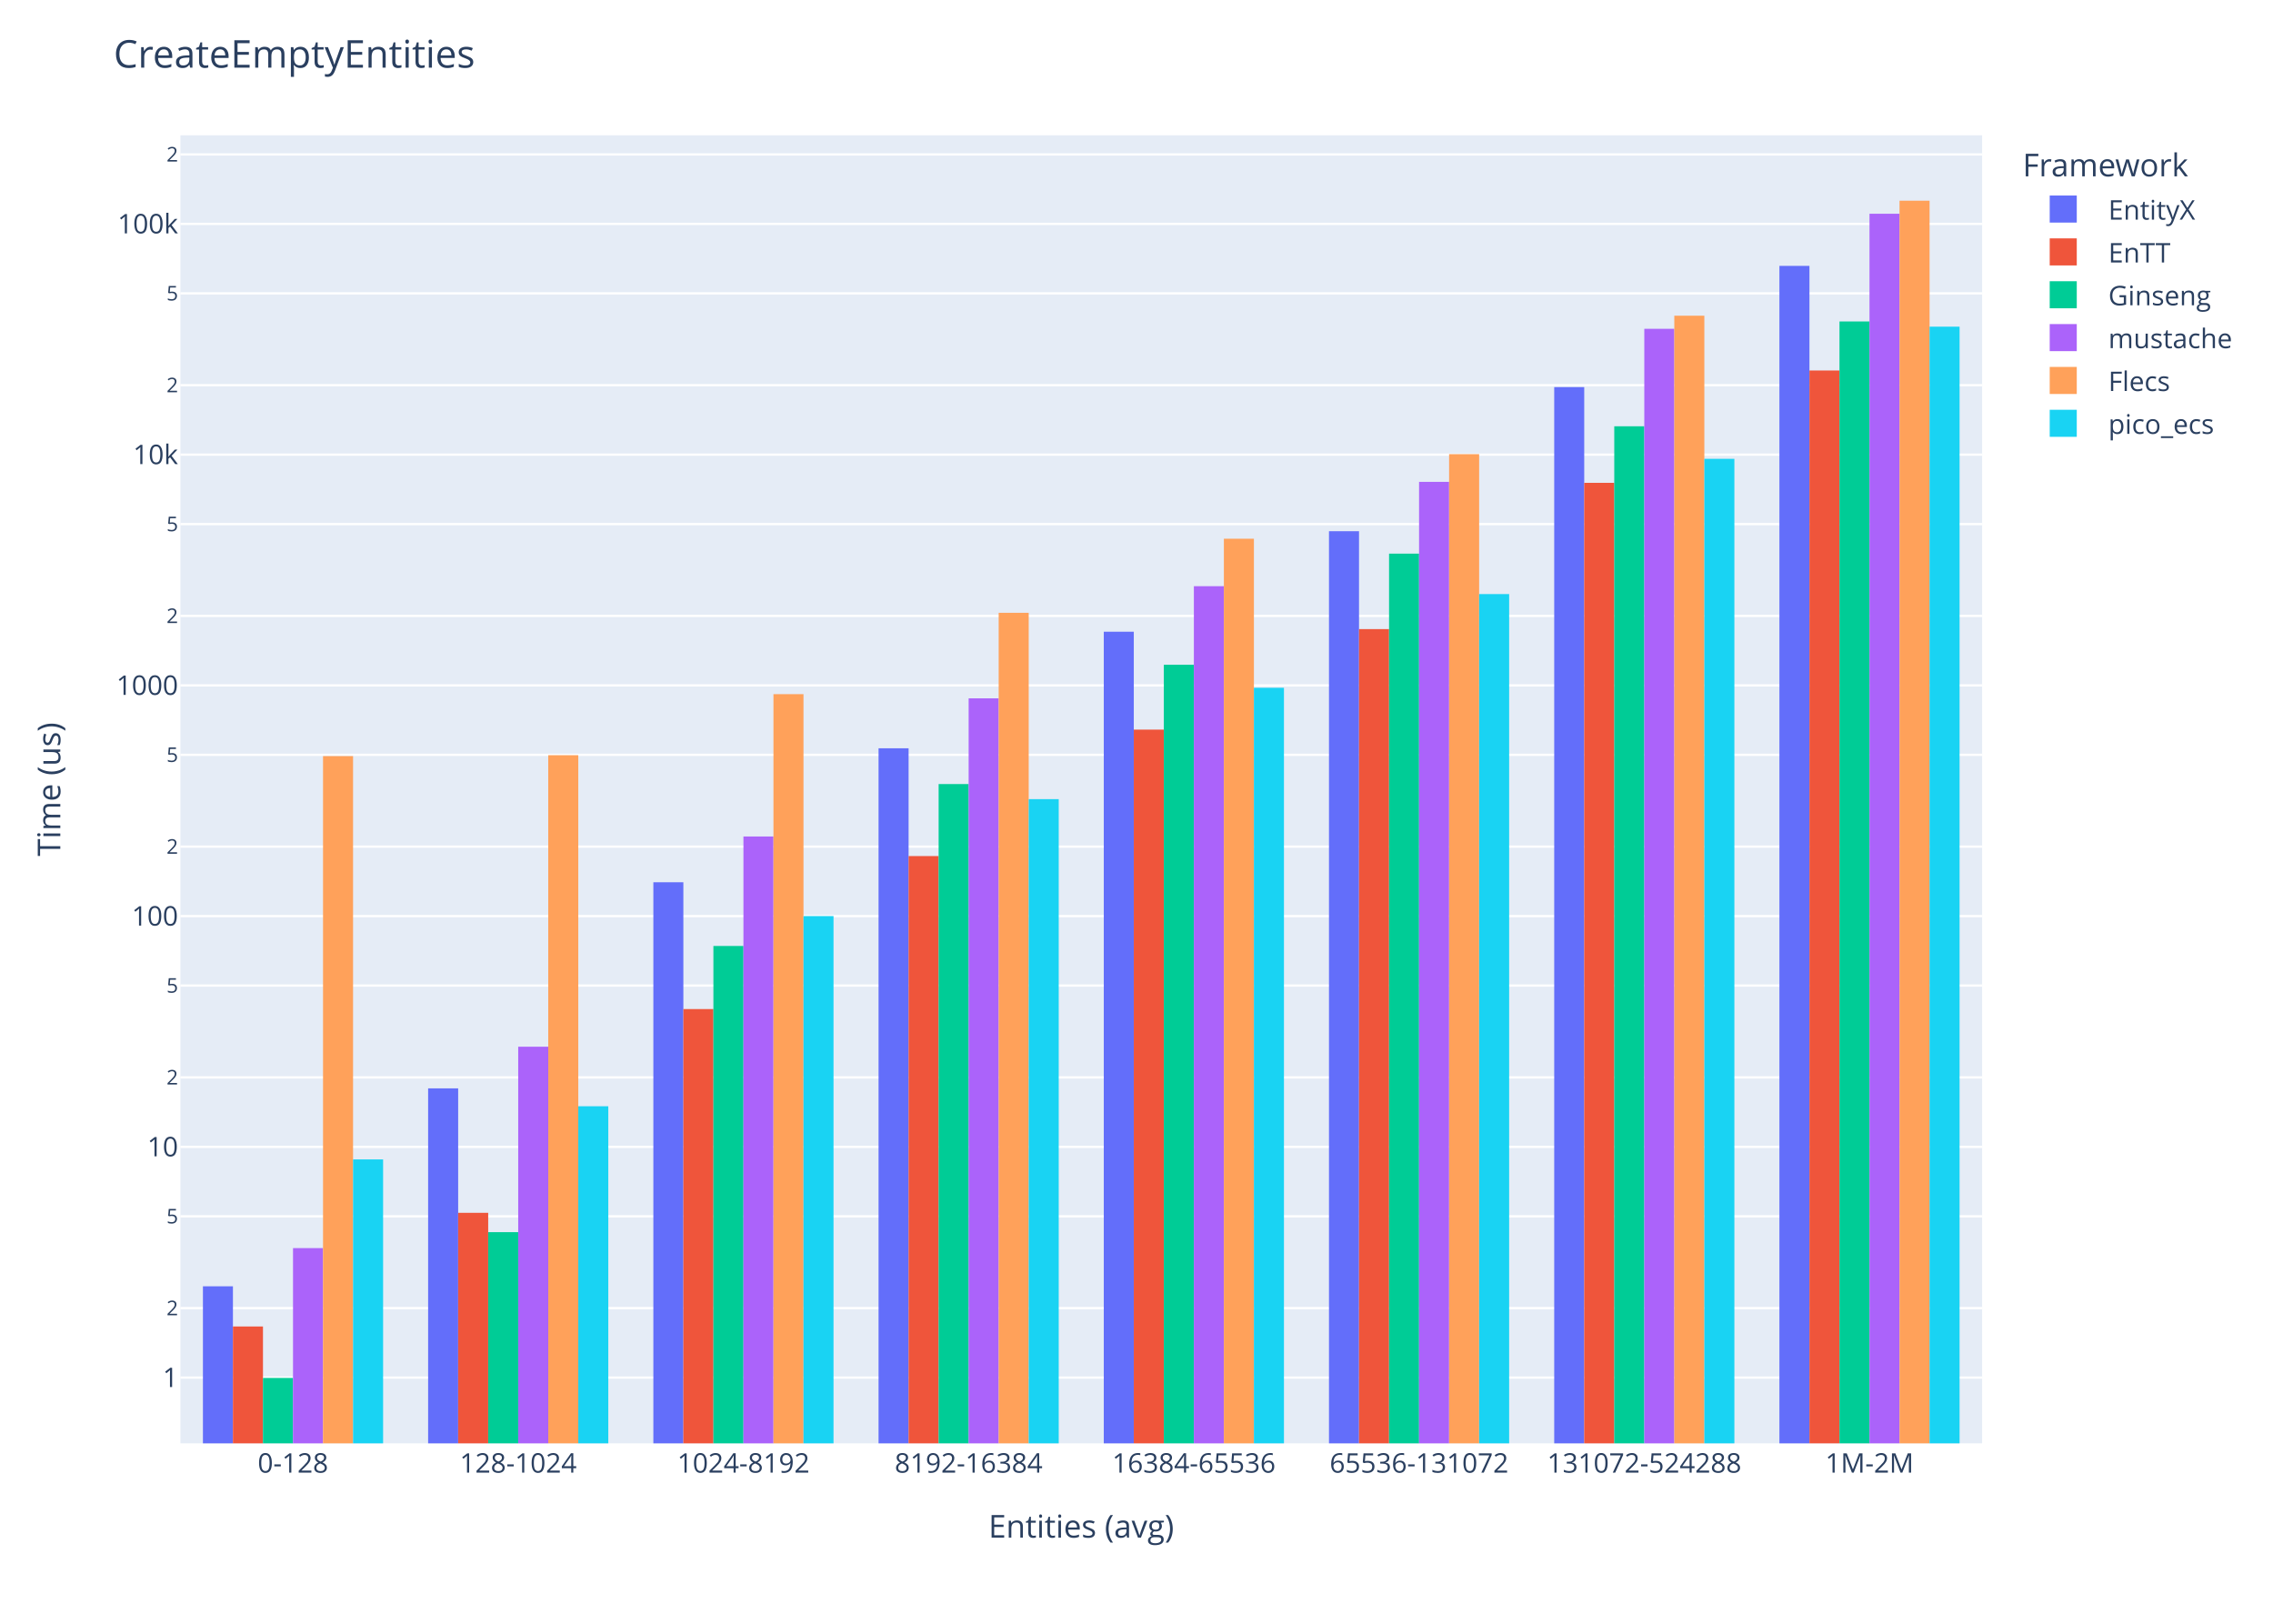
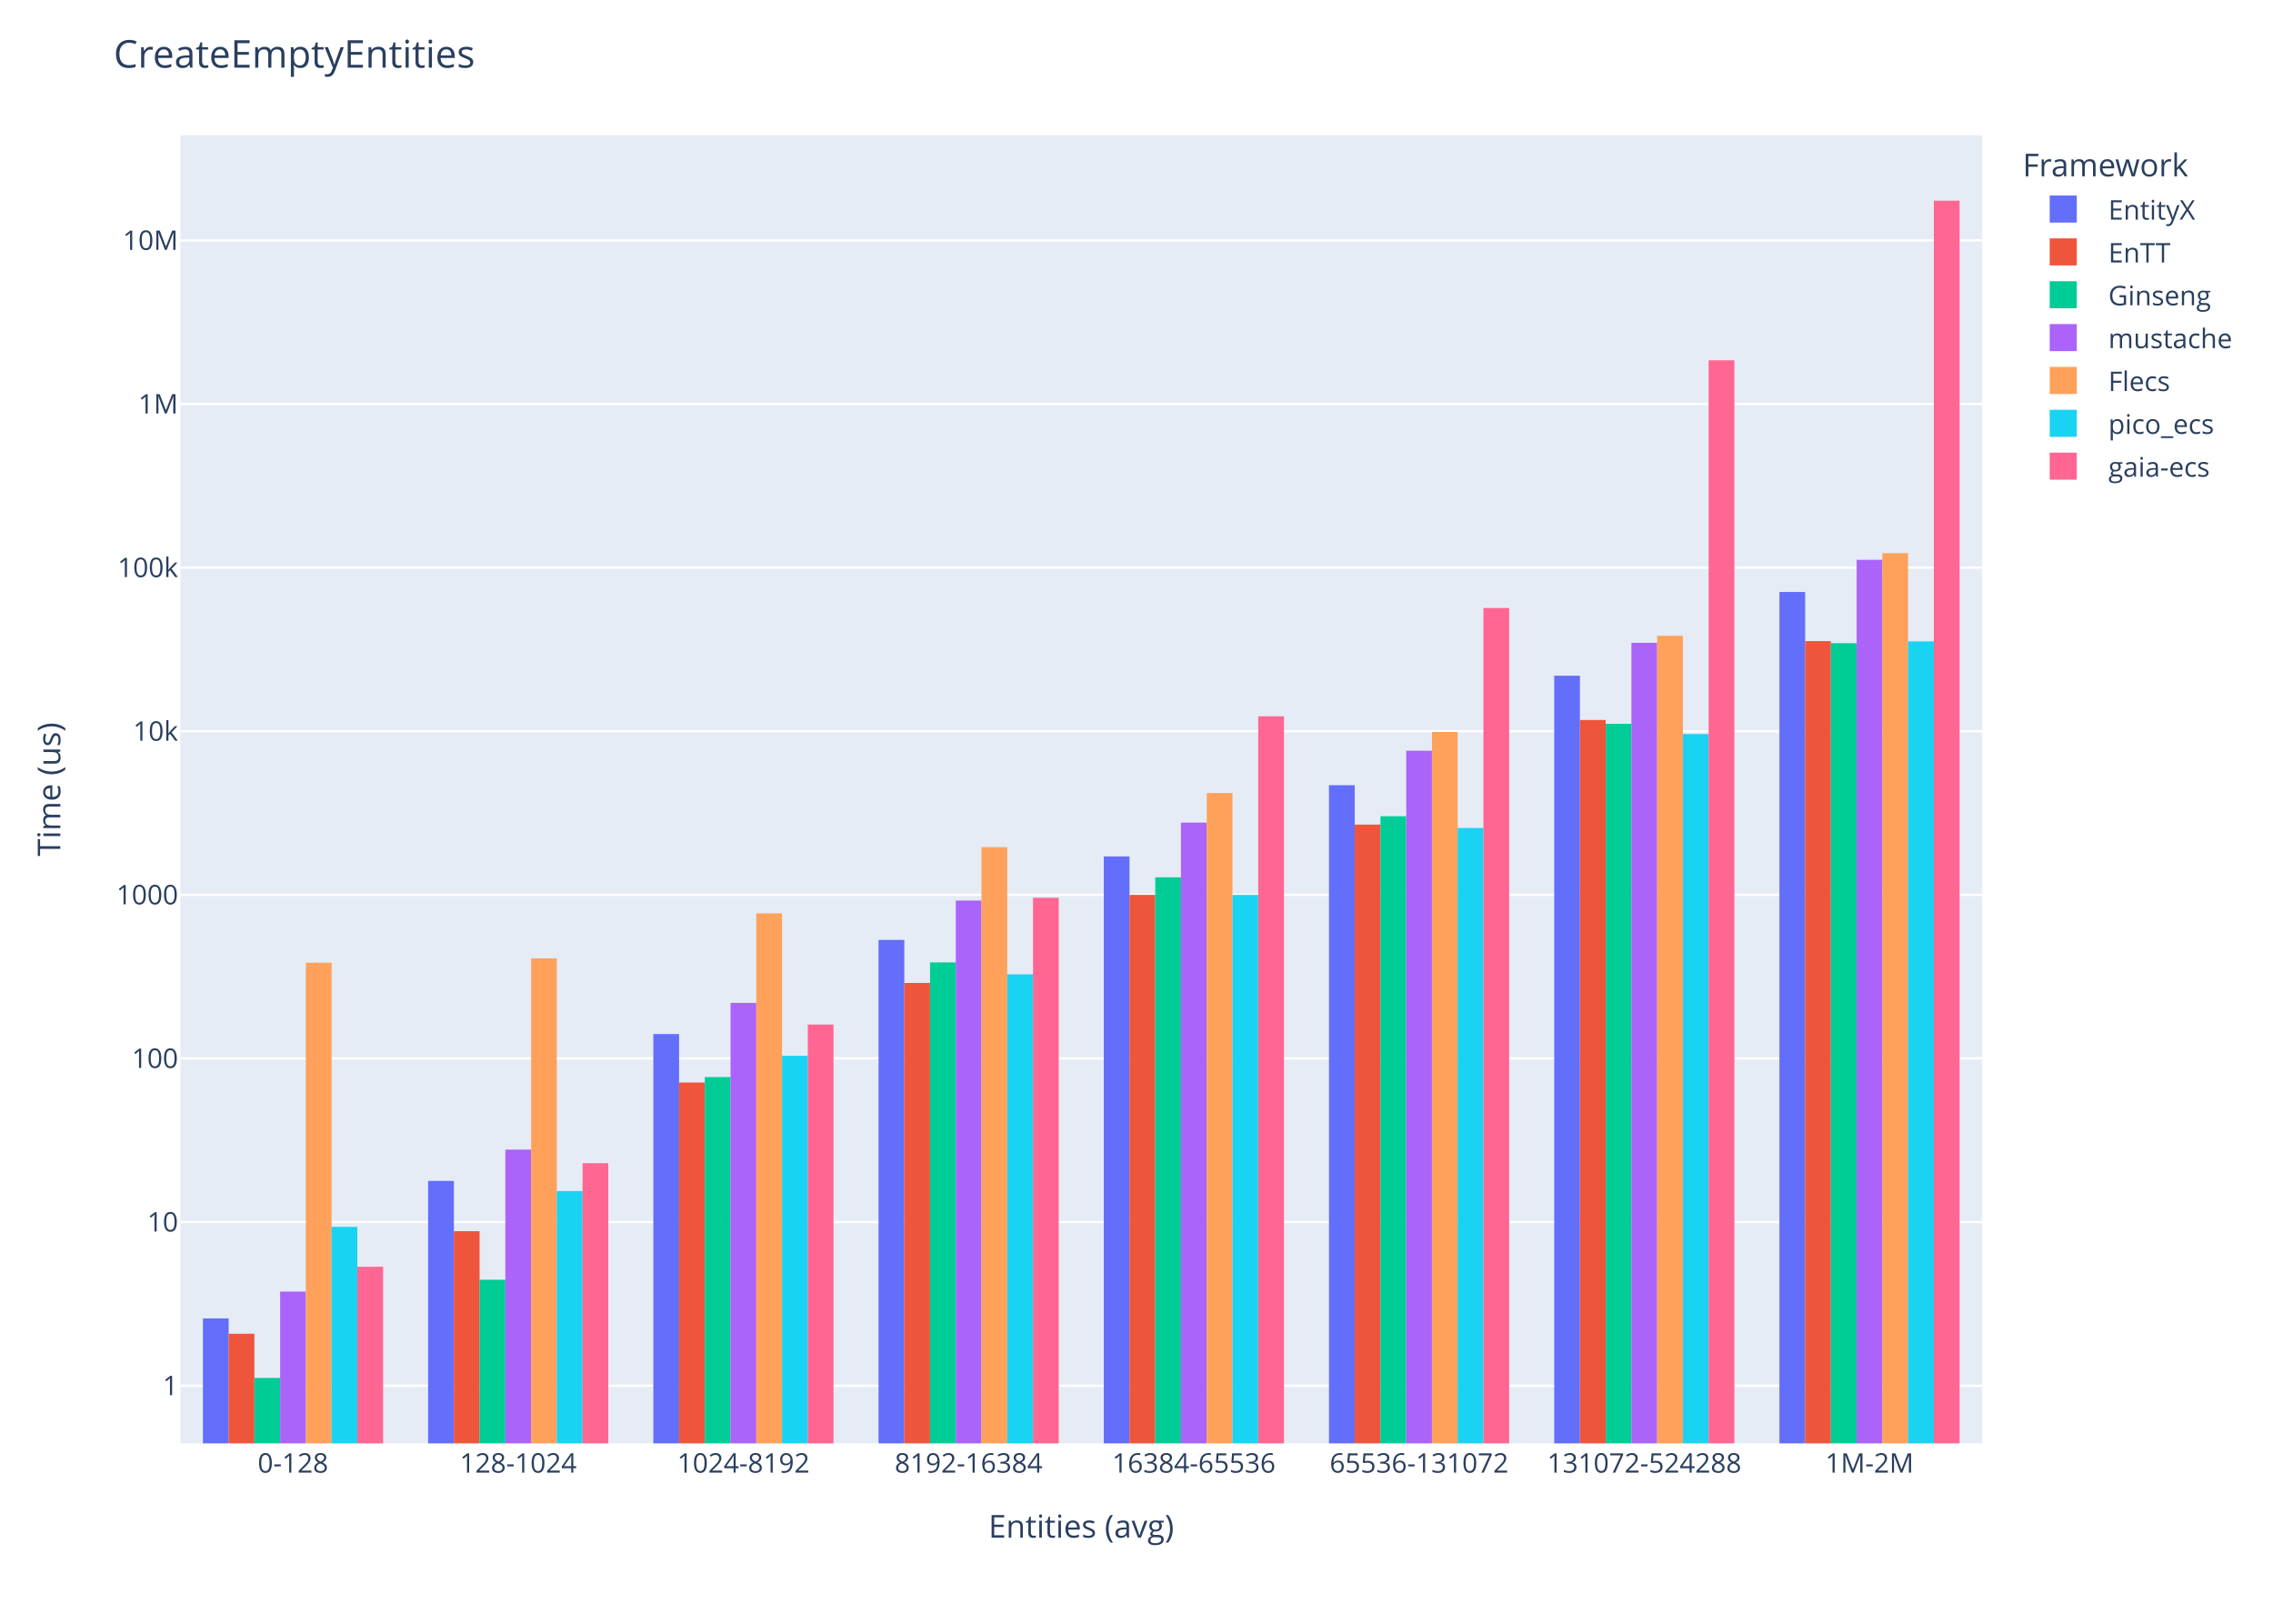
<svg xmlns="http://www.w3.org/2000/svg" class="main-svg" width="1008" height="720" style="" viewBox="0 0 1008 720">
  <rect x="0" y="0" width="1008" height="720" style="fill: rgb(255, 255, 255); fill-opacity: 1;" />
-   <defs id="defs-f334a8">
+   <defs id="defs-4eb06d">
    <g class="clips">
-       <clipPath id="clipf334a8xyplot" class="plotclip">
+       <clipPath id="clip4eb06dxyplot" class="plotclip">
        <rect width="799" height="580" />
      </clipPath>
-       <clipPath class="axesclip" id="clipf334a8x">
+       <clipPath class="axesclip" id="clip4eb06dx">
        <rect x="80" y="0" width="799" height="720" />
      </clipPath>
-       <clipPath class="axesclip" id="clipf334a8y">
+       <clipPath class="axesclip" id="clip4eb06dy">
        <rect x="0" y="60" width="1008" height="580" />
      </clipPath>
-       <clipPath class="axesclip" id="clipf334a8xy">
+       <clipPath class="axesclip" id="clip4eb06dxy">
        <rect x="80" y="60" width="799" height="580" />
      </clipPath>
    </g>
    <g class="gradients" />
    <g class="patterns" />
  </defs>
  <g class="bglayer">
    <rect class="bg" x="80" y="60" width="799" height="580" style="fill: rgb(229, 236, 246); fill-opacity: 1; stroke-width: 0;" />
  </g>
  <g class="layer-below">
    <g class="imagelayer" />
    <g class="shapelayer" />
  </g>
  <g class="cartesianlayer">
    <g class="subplot xy">
      <g class="layer-subplot">
        <g class="shapelayer" />
        <g class="imagelayer" />
      </g>
      <g class="minor-gridlayer">
        <g class="x" />
        <g class="y" />
      </g>
      <g class="gridlayer">
        <g class="x" />
        <g class="y">
-           <path class="ygrid crisp" transform="translate(0,610.85)" d="M80,0h799" style="stroke: rgb(255, 255, 255); stroke-opacity: 1; stroke-width: 1px;" />
-           <path class="ygrid crisp" transform="translate(0,580.05)" d="M80,0h799" style="stroke: rgb(255, 255, 255); stroke-opacity: 1; stroke-width: 1px;" />
-           <path class="ygrid crisp" transform="translate(0,539.33)" d="M80,0h799" style="stroke: rgb(255, 255, 255); stroke-opacity: 1; stroke-width: 1px;" />
-           <path class="ygrid crisp" transform="translate(0,508.54)" d="M80,0h799" style="stroke: rgb(255, 255, 255); stroke-opacity: 1; stroke-width: 1px;" />
-           <path class="ygrid crisp" transform="translate(0,477.74)" d="M80,0h799" style="stroke: rgb(255, 255, 255); stroke-opacity: 1; stroke-width: 1px;" />
-           <path class="ygrid crisp" transform="translate(0,437.02)" d="M80,0h799" style="stroke: rgb(255, 255, 255); stroke-opacity: 1; stroke-width: 1px;" />
-           <path class="ygrid crisp" transform="translate(0,406.22)" d="M80,0h799" style="stroke: rgb(255, 255, 255); stroke-opacity: 1; stroke-width: 1px;" />
-           <path class="ygrid crisp" transform="translate(0,375.42)" d="M80,0h799" style="stroke: rgb(255, 255, 255); stroke-opacity: 1; stroke-width: 1px;" />
-           <path class="ygrid crisp" transform="translate(0,334.71)" d="M80,0h799" style="stroke: rgb(255, 255, 255); stroke-opacity: 1; stroke-width: 1px;" />
-           <path class="ygrid crisp" transform="translate(0,303.91)" d="M80,0h799" style="stroke: rgb(255, 255, 255); stroke-opacity: 1; stroke-width: 1px;" />
-           <path class="ygrid crisp" transform="translate(0,273.11)" d="M80,0h799" style="stroke: rgb(255, 255, 255); stroke-opacity: 1; stroke-width: 1px;" />
-           <path class="ygrid crisp" transform="translate(0,232.4)" d="M80,0h799" style="stroke: rgb(255, 255, 255); stroke-opacity: 1; stroke-width: 1px;" />
-           <path class="ygrid crisp" transform="translate(0,201.6)" d="M80,0h799" style="stroke: rgb(255, 255, 255); stroke-opacity: 1; stroke-width: 1px;" />
-           <path class="ygrid crisp" transform="translate(0,170.8)" d="M80,0h799" style="stroke: rgb(255, 255, 255); stroke-opacity: 1; stroke-width: 1px;" />
-           <path class="ygrid crisp" transform="translate(0,130.08)" d="M80,0h799" style="stroke: rgb(255, 255, 255); stroke-opacity: 1; stroke-width: 1px;" />
-           <path class="ygrid crisp" transform="translate(0,99.28)" d="M80,0h799" style="stroke: rgb(255, 255, 255); stroke-opacity: 1; stroke-width: 1px;" />
-           <path class="ygrid crisp" transform="translate(0,68.48)" d="M80,0h799" style="stroke: rgb(255, 255, 255); stroke-opacity: 1; stroke-width: 1px;" />
+           <path class="ygrid crisp" transform="translate(0,614.44)" d="M80,0h799" style="stroke: rgb(255, 255, 255); stroke-opacity: 1; stroke-width: 1px;" />
+           <path class="ygrid crisp" transform="translate(0,541.89)" d="M80,0h799" style="stroke: rgb(255, 255, 255); stroke-opacity: 1; stroke-width: 1px;" />
+           <path class="ygrid crisp" transform="translate(0,469.34)" d="M80,0h799" style="stroke: rgb(255, 255, 255); stroke-opacity: 1; stroke-width: 1px;" />
+           <path class="ygrid crisp" transform="translate(0,396.8)" d="M80,0h799" style="stroke: rgb(255, 255, 255); stroke-opacity: 1; stroke-width: 1px;" />
+           <path class="ygrid crisp" transform="translate(0,324.25)" d="M80,0h799" style="stroke: rgb(255, 255, 255); stroke-opacity: 1; stroke-width: 1px;" />
+           <path class="ygrid crisp" transform="translate(0,251.7)" d="M80,0h799" style="stroke: rgb(255, 255, 255); stroke-opacity: 1; stroke-width: 1px;" />
+           <path class="ygrid crisp" transform="translate(0,179.15)" d="M80,0h799" style="stroke: rgb(255, 255, 255); stroke-opacity: 1; stroke-width: 1px;" />
+           <path class="ygrid crisp" transform="translate(0,106.6)" d="M80,0h799" style="stroke: rgb(255, 255, 255); stroke-opacity: 1; stroke-width: 1px;" />
        </g>
      </g>
      <g class="zerolinelayer" />
      <path class="xlines-below" />
      <path class="ylines-below" />
      <g class="overlines-below" />
      <g class="xaxislayer-below" />
      <g class="yaxislayer-below" />
      <g class="overaxes-below" />
-       <g class="plot" transform="translate(80,60)" clip-path="url(#clipf334a8xyplot)">
+       <g class="plot" transform="translate(80,60)" clip-path="url(#clip4eb06dxyplot)">
        <g class="barlayer mlayer">
          <g class="trace bars" style="opacity: 1;">
            <g class="points">
              <g class="point">
-                 <path d="M9.99,6090V510.36H23.3V6090Z" style="vector-effect: non-scaling-stroke; opacity: 1; stroke-width: 0px; fill: rgb(99, 110, 250); fill-opacity: 1;" />
-               </g>
-               <g class="point">
-                 <path d="M109.86,6090V422.6H123.18V6090Z" style="vector-effect: non-scaling-stroke; opacity: 1; stroke-width: 0px; fill: rgb(99, 110, 250); fill-opacity: 1;" />
-               </g>
-               <g class="point">
-                 <path d="M209.74,6090V331.21H223.05V6090Z" style="vector-effect: non-scaling-stroke; opacity: 1; stroke-width: 0px; fill: rgb(99, 110, 250); fill-opacity: 1;" />
-               </g>
-               <g class="point">
-                 <path d="M309.61,6090V271.82H322.93V6090Z" style="vector-effect: non-scaling-stroke; opacity: 1; stroke-width: 0px; fill: rgb(99, 110, 250); fill-opacity: 1;" />
-               </g>
-               <g class="point">
-                 <path d="M409.49,6090V220.12H422.8V6090Z" style="vector-effect: non-scaling-stroke; opacity: 1; stroke-width: 0px; fill: rgb(99, 110, 250); fill-opacity: 1;" />
-               </g>
-               <g class="point">
-                 <path d="M509.36,6090V175.55H522.68V6090Z" style="vector-effect: non-scaling-stroke; opacity: 1; stroke-width: 0px; fill: rgb(99, 110, 250); fill-opacity: 1;" />
-               </g>
-               <g class="point">
-                 <path d="M609.24,6090V111.65H622.55V6090Z" style="vector-effect: non-scaling-stroke; opacity: 1; stroke-width: 0px; fill: rgb(99, 110, 250); fill-opacity: 1;" />
-               </g>
-               <g class="point">
-                 <path d="M709.11,6090V57.9H722.43V6090Z" style="vector-effect: non-scaling-stroke; opacity: 1; stroke-width: 0px; fill: rgb(99, 110, 250); fill-opacity: 1;" />
-               </g>
-             </g>
-           </g>
-           <g class="trace bars" style="opacity: 1;">
-             <g class="points">
-               <g class="point">
-                 <path d="M23.3,6090V528.19H36.62V6090Z" style="vector-effect: non-scaling-stroke; opacity: 1; stroke-width: 0px; fill: rgb(239, 85, 59); fill-opacity: 1;" />
-               </g>
-               <g class="point">
-                 <path d="M123.18,6090V477.78H136.5V6090Z" style="vector-effect: non-scaling-stroke; opacity: 1; stroke-width: 0px; fill: rgb(239, 85, 59); fill-opacity: 1;" />
-               </g>
-               <g class="point">
-                 <path d="M223.05,6090V387.45H236.37V6090Z" style="vector-effect: non-scaling-stroke; opacity: 1; stroke-width: 0px; fill: rgb(239, 85, 59); fill-opacity: 1;" />
-               </g>
-               <g class="point">
-                 <path d="M322.93,6090V319.6H336.25V6090Z" style="vector-effect: non-scaling-stroke; opacity: 1; stroke-width: 0px; fill: rgb(239, 85, 59); fill-opacity: 1;" />
-               </g>
-               <g class="point">
-                 <path d="M422.8,6090V263.52H436.12V6090Z" style="vector-effect: non-scaling-stroke; opacity: 1; stroke-width: 0px; fill: rgb(239, 85, 59); fill-opacity: 1;" />
-               </g>
-               <g class="point">
-                 <path d="M522.68,6090V218.96H536V6090Z" style="vector-effect: non-scaling-stroke; opacity: 1; stroke-width: 0px; fill: rgb(239, 85, 59); fill-opacity: 1;" />
-               </g>
-               <g class="point">
-                 <path d="M622.55,6090V154.09H635.87V6090Z" style="vector-effect: non-scaling-stroke; opacity: 1; stroke-width: 0px; fill: rgb(239, 85, 59); fill-opacity: 1;" />
-               </g>
-               <g class="point">
-                 <path d="M722.43,6090V104.3H735.75V6090Z" style="vector-effect: non-scaling-stroke; opacity: 1; stroke-width: 0px; fill: rgb(239, 85, 59); fill-opacity: 1;" />
-               </g>
-             </g>
-           </g>
-           <g class="trace bars" style="opacity: 1;">
-             <g class="points">
-               <g class="point">
-                 <path d="M36.62,6090V551H49.94V6090Z" style="vector-effect: non-scaling-stroke; opacity: 1; stroke-width: 0px; fill: rgb(0, 204, 150); fill-opacity: 1;" />
-               </g>
-               <g class="point">
-                 <path d="M136.5,6090V486.36H149.81V6090Z" style="vector-effect: non-scaling-stroke; opacity: 1; stroke-width: 0px; fill: rgb(0, 204, 150); fill-opacity: 1;" />
-               </g>
-               <g class="point">
-                 <path d="M236.37,6090V359.45H249.69V6090Z" style="vector-effect: non-scaling-stroke; opacity: 1; stroke-width: 0px; fill: rgb(0, 204, 150); fill-opacity: 1;" />
-               </g>
-               <g class="point">
-                 <path d="M336.25,6090V287.66H349.56V6090Z" style="vector-effect: non-scaling-stroke; opacity: 1; stroke-width: 0px; fill: rgb(0, 204, 150); fill-opacity: 1;" />
-               </g>
-               <g class="point">
-                 <path d="M436.12,6090V234.76H449.44V6090Z" style="vector-effect: non-scaling-stroke; opacity: 1; stroke-width: 0px; fill: rgb(0, 204, 150); fill-opacity: 1;" />
-               </g>
-               <g class="point">
-                 <path d="M536,6090V185.49H549.31V6090Z" style="vector-effect: non-scaling-stroke; opacity: 1; stroke-width: 0px; fill: rgb(0, 204, 150); fill-opacity: 1;" />
-               </g>
-               <g class="point">
-                 <path d="M635.87,6090V129.03H649.19V6090Z" style="vector-effect: non-scaling-stroke; opacity: 1; stroke-width: 0px; fill: rgb(0, 204, 150); fill-opacity: 1;" />
-               </g>
-               <g class="point">
-                 <path d="M735.75,6090V82.54H749.06V6090Z" style="vector-effect: non-scaling-stroke; opacity: 1; stroke-width: 0px; fill: rgb(0, 204, 150); fill-opacity: 1;" />
-               </g>
-             </g>
-           </g>
-           <g class="trace bars" style="opacity: 1;">
-             <g class="points">
-               <g class="point">
-                 <path d="M49.94,6090V493.42H63.25V6090Z" style="vector-effect: non-scaling-stroke; opacity: 1; stroke-width: 0px; fill: rgb(171, 99, 250); fill-opacity: 1;" />
-               </g>
-               <g class="point">
-                 <path d="M149.81,6090V404.15H163.13V6090Z" style="vector-effect: non-scaling-stroke; opacity: 1; stroke-width: 0px; fill: rgb(171, 99, 250); fill-opacity: 1;" />
-               </g>
-               <g class="point">
-                 <path d="M249.69,6090V310.92H263V6090Z" style="vector-effect: non-scaling-stroke; opacity: 1; stroke-width: 0px; fill: rgb(171, 99, 250); fill-opacity: 1;" />
-               </g>
-               <g class="point">
-                 <path d="M349.56,6090V249.65H362.88V6090Z" style="vector-effect: non-scaling-stroke; opacity: 1; stroke-width: 0px; fill: rgb(171, 99, 250); fill-opacity: 1;" />
-               </g>
-               <g class="point">
-                 <path d="M449.44,6090V199.94H462.75V6090Z" style="vector-effect: non-scaling-stroke; opacity: 1; stroke-width: 0px; fill: rgb(171, 99, 250); fill-opacity: 1;" />
-               </g>
-               <g class="point">
-                 <path d="M549.31,6090V153.68H562.63V6090Z" style="vector-effect: non-scaling-stroke; opacity: 1; stroke-width: 0px; fill: rgb(171, 99, 250); fill-opacity: 1;" />
-               </g>
-               <g class="point">
-                 <path d="M649.19,6090V85.8H662.5V6090Z" style="vector-effect: non-scaling-stroke; opacity: 1; stroke-width: 0px; fill: rgb(171, 99, 250); fill-opacity: 1;" />
-               </g>
-               <g class="point">
-                 <path d="M749.06,6090V34.79H762.38V6090Z" style="vector-effect: non-scaling-stroke; opacity: 1; stroke-width: 0px; fill: rgb(171, 99, 250); fill-opacity: 1;" />
-               </g>
-             </g>
-           </g>
-           <g class="trace bars" style="opacity: 1;">
-             <g class="points">
-               <g class="point">
-                 <path d="M63.25,6090V275.27H76.57V6090Z" style="vector-effect: non-scaling-stroke; opacity: 1; stroke-width: 0px; fill: rgb(255, 161, 90); fill-opacity: 1;" />
-               </g>
-               <g class="point">
-                 <path d="M163.13,6090V274.88H176.45V6090Z" style="vector-effect: non-scaling-stroke; opacity: 1; stroke-width: 0px; fill: rgb(255, 161, 90); fill-opacity: 1;" />
-               </g>
-               <g class="point">
-                 <path d="M263,6090V247.81H276.32V6090Z" style="vector-effect: non-scaling-stroke; opacity: 1; stroke-width: 0px; fill: rgb(255, 161, 90); fill-opacity: 1;" />
-               </g>
-               <g class="point">
-                 <path d="M362.88,6090V211.74H376.2V6090Z" style="vector-effect: non-scaling-stroke; opacity: 1; stroke-width: 0px; fill: rgb(255, 161, 90); fill-opacity: 1;" />
-               </g>
-               <g class="point">
-                 <path d="M462.75,6090V178.88H476.07V6090Z" style="vector-effect: non-scaling-stroke; opacity: 1; stroke-width: 0px; fill: rgb(255, 161, 90); fill-opacity: 1;" />
-               </g>
-               <g class="point">
-                 <path d="M562.63,6090V141.39H575.95V6090Z" style="vector-effect: non-scaling-stroke; opacity: 1; stroke-width: 0px; fill: rgb(255, 161, 90); fill-opacity: 1;" />
-               </g>
-               <g class="point">
-                 <path d="M662.5,6090V79.99H675.82V6090Z" style="vector-effect: non-scaling-stroke; opacity: 1; stroke-width: 0px; fill: rgb(255, 161, 90); fill-opacity: 1;" />
-               </g>
-               <g class="point">
-                 <path d="M762.38,6090V29H775.7V6090Z" style="vector-effect: non-scaling-stroke; opacity: 1; stroke-width: 0px; fill: rgb(255, 161, 90); fill-opacity: 1;" />
-               </g>
-             </g>
-           </g>
-           <g class="trace bars" style="opacity: 1;">
-             <g class="points">
-               <g class="point">
-                 <path d="M76.57,6090V454.12H89.89V6090Z" style="vector-effect: non-scaling-stroke; opacity: 1; stroke-width: 0px; fill: rgb(25, 211, 243); fill-opacity: 1;" />
-               </g>
-               <g class="point">
-                 <path d="M176.45,6090V430.54H189.76V6090Z" style="vector-effect: non-scaling-stroke; opacity: 1; stroke-width: 0px; fill: rgb(25, 211, 243); fill-opacity: 1;" />
-               </g>
-               <g class="point">
-                 <path d="M276.32,6090V346.2H289.64V6090Z" style="vector-effect: non-scaling-stroke; opacity: 1; stroke-width: 0px; fill: rgb(25, 211, 243); fill-opacity: 1;" />
-               </g>
-               <g class="point">
-                 <path d="M376.2,6090V294.35H389.51V6090Z" style="vector-effect: non-scaling-stroke; opacity: 1; stroke-width: 0px; fill: rgb(25, 211, 243); fill-opacity: 1;" />
-               </g>
-               <g class="point">
-                 <path d="M476.07,6090V244.99H489.39V6090Z" style="vector-effect: non-scaling-stroke; opacity: 1; stroke-width: 0px; fill: rgb(25, 211, 243); fill-opacity: 1;" />
-               </g>
-               <g class="point">
-                 <path d="M575.95,6090V203.43H589.26V6090Z" style="vector-effect: non-scaling-stroke; opacity: 1; stroke-width: 0px; fill: rgb(25, 211, 243); fill-opacity: 1;" />
-               </g>
-               <g class="point">
-                 <path d="M675.82,6090V143.46H689.14V6090Z" style="vector-effect: non-scaling-stroke; opacity: 1; stroke-width: 0px; fill: rgb(25, 211, 243); fill-opacity: 1;" />
-               </g>
-               <g class="point">
-                 <path d="M775.7,6090V84.85H789.01V6090Z" style="vector-effect: non-scaling-stroke; opacity: 1; stroke-width: 0px; fill: rgb(25, 211, 243); fill-opacity: 1;" />
+                 <path d="M9.99,6090V524.62H21.4V6090Z" style="vector-effect: non-scaling-stroke; opacity: 1; stroke-width: 0px; fill: rgb(99, 110, 250); fill-opacity: 1;" />
+               </g>
+               <g class="point">
+                 <path d="M109.86,6090V463.64H121.28V6090Z" style="vector-effect: non-scaling-stroke; opacity: 1; stroke-width: 0px; fill: rgb(99, 110, 250); fill-opacity: 1;" />
+               </g>
+               <g class="point">
+                 <path d="M209.74,6090V398.51H221.15V6090Z" style="vector-effect: non-scaling-stroke; opacity: 1; stroke-width: 0px; fill: rgb(99, 110, 250); fill-opacity: 1;" />
+               </g>
+               <g class="point">
+                 <path d="M309.61,6090V356.78H321.03V6090Z" style="vector-effect: non-scaling-stroke; opacity: 1; stroke-width: 0px; fill: rgb(99, 110, 250); fill-opacity: 1;" />
+               </g>
+               <g class="point">
+                 <path d="M409.49,6090V319.77H420.9V6090Z" style="vector-effect: non-scaling-stroke; opacity: 1; stroke-width: 0px; fill: rgb(99, 110, 250); fill-opacity: 1;" />
+               </g>
+               <g class="point">
+                 <path d="M509.36,6090V288.18H520.78V6090Z" style="vector-effect: non-scaling-stroke; opacity: 1; stroke-width: 0px; fill: rgb(99, 110, 250); fill-opacity: 1;" />
+               </g>
+               <g class="point">
+                 <path d="M609.24,6090V239.62H620.65V6090Z" style="vector-effect: non-scaling-stroke; opacity: 1; stroke-width: 0px; fill: rgb(99, 110, 250); fill-opacity: 1;" />
+               </g>
+               <g class="point">
+                 <path d="M709.11,6090V202.51H720.53V6090Z" style="vector-effect: non-scaling-stroke; opacity: 1; stroke-width: 0px; fill: rgb(99, 110, 250); fill-opacity: 1;" />
+               </g>
+             </g>
+           </g>
+           <g class="trace bars" style="opacity: 1;">
+             <g class="points">
+               <g class="point">
+                 <path d="M21.4,6090V531.41H32.82V6090Z" style="vector-effect: non-scaling-stroke; opacity: 1; stroke-width: 0px; fill: rgb(239, 85, 59); fill-opacity: 1;" />
+               </g>
+               <g class="point">
+                 <path d="M121.28,6090V485.94H132.69V6090Z" style="vector-effect: non-scaling-stroke; opacity: 1; stroke-width: 0px; fill: rgb(239, 85, 59); fill-opacity: 1;" />
+               </g>
+               <g class="point">
+                 <path d="M221.15,6090V420.02H232.57V6090Z" style="vector-effect: non-scaling-stroke; opacity: 1; stroke-width: 0px; fill: rgb(239, 85, 59); fill-opacity: 1;" />
+               </g>
+               <g class="point">
+                 <path d="M321.03,6090V375.86H332.44V6090Z" style="vector-effect: non-scaling-stroke; opacity: 1; stroke-width: 0px; fill: rgb(239, 85, 59); fill-opacity: 1;" />
+               </g>
+               <g class="point">
+                 <path d="M420.9,6090V336.81H432.32V6090Z" style="vector-effect: non-scaling-stroke; opacity: 1; stroke-width: 0px; fill: rgb(239, 85, 59); fill-opacity: 1;" />
+               </g>
+               <g class="point">
+                 <path d="M520.78,6090V305.64H532.19V6090Z" style="vector-effect: non-scaling-stroke; opacity: 1; stroke-width: 0px; fill: rgb(239, 85, 59); fill-opacity: 1;" />
+               </g>
+               <g class="point">
+                 <path d="M620.65,6090V259.25H632.07V6090Z" style="vector-effect: non-scaling-stroke; opacity: 1; stroke-width: 0px; fill: rgb(239, 85, 59); fill-opacity: 1;" />
+               </g>
+               <g class="point">
+                 <path d="M720.53,6090V224.28H731.94V6090Z" style="vector-effect: non-scaling-stroke; opacity: 1; stroke-width: 0px; fill: rgb(239, 85, 59); fill-opacity: 1;" />
+               </g>
+             </g>
+           </g>
+           <g class="trace bars" style="opacity: 1;">
+             <g class="points">
+               <g class="point">
+                 <path d="M32.82,6090V551H44.23V6090Z" style="vector-effect: non-scaling-stroke; opacity: 1; stroke-width: 0px; fill: rgb(0, 204, 150); fill-opacity: 1;" />
+               </g>
+               <g class="point">
+                 <path d="M132.69,6090V507.47H144.11V6090Z" style="vector-effect: non-scaling-stroke; opacity: 1; stroke-width: 0px; fill: rgb(0, 204, 150); fill-opacity: 1;" />
+               </g>
+               <g class="point">
+                 <path d="M232.57,6090V417.6H243.98V6090Z" style="vector-effect: non-scaling-stroke; opacity: 1; stroke-width: 0px; fill: rgb(0, 204, 150); fill-opacity: 1;" />
+               </g>
+               <g class="point">
+                 <path d="M332.44,6090V366.74H343.86V6090Z" style="vector-effect: non-scaling-stroke; opacity: 1; stroke-width: 0px; fill: rgb(0, 204, 150); fill-opacity: 1;" />
+               </g>
+               <g class="point">
+                 <path d="M432.32,6090V329.02H443.73V6090Z" style="vector-effect: non-scaling-stroke; opacity: 1; stroke-width: 0px; fill: rgb(0, 204, 150); fill-opacity: 1;" />
+               </g>
+               <g class="point">
+                 <path d="M532.19,6090V301.93H543.61V6090Z" style="vector-effect: non-scaling-stroke; opacity: 1; stroke-width: 0px; fill: rgb(0, 204, 150); fill-opacity: 1;" />
+               </g>
+               <g class="point">
+                 <path d="M632.07,6090V260.96H643.48V6090Z" style="vector-effect: non-scaling-stroke; opacity: 1; stroke-width: 0px; fill: rgb(0, 204, 150); fill-opacity: 1;" />
+               </g>
+               <g class="point">
+                 <path d="M731.94,6090V225.2H743.36V6090Z" style="vector-effect: non-scaling-stroke; opacity: 1; stroke-width: 0px; fill: rgb(0, 204, 150); fill-opacity: 1;" />
+               </g>
+             </g>
+           </g>
+           <g class="trace bars" style="opacity: 1;">
+             <g class="points">
+               <g class="point">
+                 <path d="M44.23,6090V512.71H55.64V6090Z" style="vector-effect: non-scaling-stroke; opacity: 1; stroke-width: 0px; fill: rgb(171, 99, 250); fill-opacity: 1;" />
+               </g>
+               <g class="point">
+                 <path d="M144.11,6090V449.74H155.52V6090Z" style="vector-effect: non-scaling-stroke; opacity: 1; stroke-width: 0px; fill: rgb(171, 99, 250); fill-opacity: 1;" />
+               </g>
+               <g class="point">
+                 <path d="M243.98,6090V384.7H255.39V6090Z" style="vector-effect: non-scaling-stroke; opacity: 1; stroke-width: 0px; fill: rgb(171, 99, 250); fill-opacity: 1;" />
+               </g>
+               <g class="point">
+                 <path d="M343.86,6090V339.32H355.27V6090Z" style="vector-effect: non-scaling-stroke; opacity: 1; stroke-width: 0px; fill: rgb(171, 99, 250); fill-opacity: 1;" />
+               </g>
+               <g class="point">
+                 <path d="M443.73,6090V304.77H455.14V6090Z" style="vector-effect: non-scaling-stroke; opacity: 1; stroke-width: 0px; fill: rgb(171, 99, 250); fill-opacity: 1;" />
+               </g>
+               <g class="point">
+                 <path d="M543.61,6090V272.89H555.02V6090Z" style="vector-effect: non-scaling-stroke; opacity: 1; stroke-width: 0px; fill: rgb(171, 99, 250); fill-opacity: 1;" />
+               </g>
+               <g class="point">
+                 <path d="M643.48,6090V225.04H654.89V6090Z" style="vector-effect: non-scaling-stroke; opacity: 1; stroke-width: 0px; fill: rgb(171, 99, 250); fill-opacity: 1;" />
+               </g>
+               <g class="point">
+                 <path d="M743.36,6090V188.24H754.77V6090Z" style="vector-effect: non-scaling-stroke; opacity: 1; stroke-width: 0px; fill: rgb(171, 99, 250); fill-opacity: 1;" />
+               </g>
+             </g>
+           </g>
+           <g class="trace bars" style="opacity: 1;">
+             <g class="points">
+               <g class="point">
+                 <path d="M55.64,6090V366.87H67.06V6090Z" style="vector-effect: non-scaling-stroke; opacity: 1; stroke-width: 0px; fill: rgb(255, 161, 90); fill-opacity: 1;" />
+               </g>
+               <g class="point">
+                 <path d="M155.52,6090V364.96H166.93V6090Z" style="vector-effect: non-scaling-stroke; opacity: 1; stroke-width: 0px; fill: rgb(255, 161, 90); fill-opacity: 1;" />
+               </g>
+               <g class="point">
+                 <path d="M255.39,6090V345H266.81V6090Z" style="vector-effect: non-scaling-stroke; opacity: 1; stroke-width: 0px; fill: rgb(255, 161, 90); fill-opacity: 1;" />
+               </g>
+               <g class="point">
+                 <path d="M355.27,6090V315.64H366.68V6090Z" style="vector-effect: non-scaling-stroke; opacity: 1; stroke-width: 0px; fill: rgb(255, 161, 90); fill-opacity: 1;" />
+               </g>
+               <g class="point">
+                 <path d="M455.14,6090V291.68H466.56V6090Z" style="vector-effect: non-scaling-stroke; opacity: 1; stroke-width: 0px; fill: rgb(255, 161, 90); fill-opacity: 1;" />
+               </g>
+               <g class="point">
+                 <path d="M555.02,6090V264.58H566.43V6090Z" style="vector-effect: non-scaling-stroke; opacity: 1; stroke-width: 0px; fill: rgb(255, 161, 90); fill-opacity: 1;" />
+               </g>
+               <g class="point">
+                 <path d="M654.89,6090V221.92H666.31V6090Z" style="vector-effect: non-scaling-stroke; opacity: 1; stroke-width: 0px; fill: rgb(255, 161, 90); fill-opacity: 1;" />
+               </g>
+               <g class="point">
+                 <path d="M754.77,6090V185.29H766.18V6090Z" style="vector-effect: non-scaling-stroke; opacity: 1; stroke-width: 0px; fill: rgb(255, 161, 90); fill-opacity: 1;" />
+               </g>
+             </g>
+           </g>
+           <g class="trace bars" style="opacity: 1;">
+             <g class="points">
+               <g class="point">
+                 <path d="M67.06,6090V484.03H78.47V6090Z" style="vector-effect: non-scaling-stroke; opacity: 1; stroke-width: 0px; fill: rgb(25, 211, 243); fill-opacity: 1;" />
+               </g>
+               <g class="point">
+                 <path d="M166.93,6090V468.13H178.35V6090Z" style="vector-effect: non-scaling-stroke; opacity: 1; stroke-width: 0px; fill: rgb(25, 211, 243); fill-opacity: 1;" />
+               </g>
+               <g class="point">
+                 <path d="M266.81,6090V408.18H278.22V6090Z" style="vector-effect: non-scaling-stroke; opacity: 1; stroke-width: 0px; fill: rgb(25, 211, 243); fill-opacity: 1;" />
+               </g>
+               <g class="point">
+                 <path d="M366.68,6090V372.05H378.1V6090Z" style="vector-effect: non-scaling-stroke; opacity: 1; stroke-width: 0px; fill: rgb(25, 211, 243); fill-opacity: 1;" />
+               </g>
+               <g class="point">
+                 <path d="M466.56,6090V336.82H477.97V6090Z" style="vector-effect: non-scaling-stroke; opacity: 1; stroke-width: 0px; fill: rgb(25, 211, 243); fill-opacity: 1;" />
+               </g>
+               <g class="point">
+                 <path d="M566.43,6090V307.15H577.85V6090Z" style="vector-effect: non-scaling-stroke; opacity: 1; stroke-width: 0px; fill: rgb(25, 211, 243); fill-opacity: 1;" />
+               </g>
+               <g class="point">
+                 <path d="M666.31,6090V265.48H677.72V6090Z" style="vector-effect: non-scaling-stroke; opacity: 1; stroke-width: 0px; fill: rgb(25, 211, 243); fill-opacity: 1;" />
+               </g>
+               <g class="point">
+                 <path d="M766.18,6090V224.39H777.6V6090Z" style="vector-effect: non-scaling-stroke; opacity: 1; stroke-width: 0px; fill: rgb(25, 211, 243); fill-opacity: 1;" />
+               </g>
+             </g>
+           </g>
+           <g class="trace bars" style="opacity: 1;">
+             <g class="points">
+               <g class="point">
+                 <path d="M78.47,6090V501.71H89.89V6090Z" style="vector-effect: non-scaling-stroke; opacity: 1; stroke-width: 0px; fill: rgb(255, 102, 146); fill-opacity: 1;" />
+               </g>
+               <g class="point">
+                 <path d="M178.35,6090V455.8H189.76V6090Z" style="vector-effect: non-scaling-stroke; opacity: 1; stroke-width: 0px; fill: rgb(255, 102, 146); fill-opacity: 1;" />
+               </g>
+               <g class="point">
+                 <path d="M278.22,6090V394.3H289.64V6090Z" style="vector-effect: non-scaling-stroke; opacity: 1; stroke-width: 0px; fill: rgb(255, 102, 146); fill-opacity: 1;" />
+               </g>
+               <g class="point">
+                 <path d="M378.1,6090V338.1H389.51V6090Z" style="vector-effect: non-scaling-stroke; opacity: 1; stroke-width: 0px; fill: rgb(255, 102, 146); fill-opacity: 1;" />
+               </g>
+               <g class="point">
+                 <path d="M477.97,6090V257.61H489.39V6090Z" style="vector-effect: non-scaling-stroke; opacity: 1; stroke-width: 0px; fill: rgb(255, 102, 146); fill-opacity: 1;" />
+               </g>
+               <g class="point">
+                 <path d="M577.85,6090V209.61H589.26V6090Z" style="vector-effect: non-scaling-stroke; opacity: 1; stroke-width: 0px; fill: rgb(255, 102, 146); fill-opacity: 1;" />
+               </g>
+               <g class="point">
+                 <path d="M677.72,6090V99.78H689.14V6090Z" style="vector-effect: non-scaling-stroke; opacity: 1; stroke-width: 0px; fill: rgb(255, 102, 146); fill-opacity: 1;" />
+               </g>
+               <g class="point">
+                 <path d="M777.6,6090V29H789.01V6090Z" style="vector-effect: non-scaling-stroke; opacity: 1; stroke-width: 0px; fill: rgb(255, 102, 146); fill-opacity: 1;" />
              </g>
            </g>
          </g>
        </g>
      </g>
      <g class="overplot" />
      <path class="xlines-above crisp" d="M0,0" style="fill: none;" />
      <path class="ylines-above crisp" d="M0,0" style="fill: none;" />
      <g class="overlines-above" />
      <g class="xaxislayer-above">
        <g class="xtick">
          <text text-anchor="middle" x="0" y="653" transform="translate(129.94,0)" style="font-family: 'Open Sans', verdana, arial, sans-serif; font-size: 12px; fill: rgb(42, 63, 95); fill-opacity: 1; white-space: pre; opacity: 1;">0-128</text>
        </g>
        <g class="xtick">
          <text text-anchor="middle" x="0" y="653" transform="translate(229.81,0)" style="font-family: 'Open Sans', verdana, arial, sans-serif; font-size: 12px; fill: rgb(42, 63, 95); fill-opacity: 1; white-space: pre; opacity: 1;">128-1024</text>
        </g>
        <g class="xtick">
          <text text-anchor="middle" x="0" y="653" transform="translate(329.69,0)" style="font-family: 'Open Sans', verdana, arial, sans-serif; font-size: 12px; fill: rgb(42, 63, 95); fill-opacity: 1; white-space: pre; opacity: 1;">1024-8192</text>
        </g>
        <g class="xtick">
          <text text-anchor="middle" x="0" y="653" transform="translate(429.56,0)" style="font-family: 'Open Sans', verdana, arial, sans-serif; font-size: 12px; fill: rgb(42, 63, 95); fill-opacity: 1; white-space: pre; opacity: 1;">8192-16384</text>
        </g>
        <g class="xtick">
          <text text-anchor="middle" x="0" y="653" transform="translate(529.44,0)" style="font-family: 'Open Sans', verdana, arial, sans-serif; font-size: 12px; fill: rgb(42, 63, 95); fill-opacity: 1; white-space: pre; opacity: 1;">16384-65536</text>
        </g>
        <g class="xtick">
          <text text-anchor="middle" x="0" y="653" transform="translate(629.31,0)" style="font-family: 'Open Sans', verdana, arial, sans-serif; font-size: 12px; fill: rgb(42, 63, 95); fill-opacity: 1; white-space: pre; opacity: 1;">65536-131072</text>
        </g>
        <g class="xtick">
          <text text-anchor="middle" x="0" y="653" transform="translate(729.19,0)" style="font-family: 'Open Sans', verdana, arial, sans-serif; font-size: 12px; fill: rgb(42, 63, 95); fill-opacity: 1; white-space: pre; opacity: 1;">131072-524288</text>
        </g>
        <g class="xtick">
          <text text-anchor="middle" x="0" y="653" transform="translate(829.06,0)" style="font-family: 'Open Sans', verdana, arial, sans-serif; font-size: 12px; fill: rgb(42, 63, 95); fill-opacity: 1; white-space: pre; opacity: 1;">1M-2M</text>
        </g>
      </g>
      <g class="yaxislayer-above">
        <g class="ytick">
-           <text text-anchor="end" x="79" y="4.2" transform="translate(0,610.85)" style="font-family: 'Open Sans', verdana, arial, sans-serif; font-size: 12px; fill: rgb(42, 63, 95); fill-opacity: 1; white-space: pre; opacity: 1;">1</text>
-         </g>
-         <g class="ytick">
-           <text text-anchor="end" x="79" y="3.15" style="font-family: 'Open Sans', verdana, arial, sans-serif; font-size: 9px; fill: rgb(42, 63, 95); fill-opacity: 1; white-space: pre; opacity: 1;" transform="translate(0,580.05)">2</text>
-         </g>
-         <g class="ytick">
-           <text text-anchor="end" x="79" y="3.15" style="font-family: 'Open Sans', verdana, arial, sans-serif; font-size: 9px; fill: rgb(42, 63, 95); fill-opacity: 1; white-space: pre; opacity: 1;" transform="translate(0,539.33)">5</text>
-         </g>
-         <g class="ytick">
-           <text text-anchor="end" x="79" y="4.2" style="font-family: 'Open Sans', verdana, arial, sans-serif; font-size: 12px; fill: rgb(42, 63, 95); fill-opacity: 1; white-space: pre; opacity: 1;" transform="translate(0,508.54)">10</text>
-         </g>
-         <g class="ytick">
-           <text text-anchor="end" x="79" y="3.15" style="font-family: 'Open Sans', verdana, arial, sans-serif; font-size: 9px; fill: rgb(42, 63, 95); fill-opacity: 1; white-space: pre; opacity: 1;" transform="translate(0,477.74)">2</text>
-         </g>
-         <g class="ytick">
-           <text text-anchor="end" x="79" y="3.15" style="font-family: 'Open Sans', verdana, arial, sans-serif; font-size: 9px; fill: rgb(42, 63, 95); fill-opacity: 1; white-space: pre; opacity: 1;" transform="translate(0,437.02)">5</text>
-         </g>
-         <g class="ytick">
-           <text text-anchor="end" x="79" y="4.2" style="font-family: 'Open Sans', verdana, arial, sans-serif; font-size: 12px; fill: rgb(42, 63, 95); fill-opacity: 1; white-space: pre; opacity: 1;" transform="translate(0,406.22)">100</text>
-         </g>
-         <g class="ytick">
-           <text text-anchor="end" x="79" y="3.15" style="font-family: 'Open Sans', verdana, arial, sans-serif; font-size: 9px; fill: rgb(42, 63, 95); fill-opacity: 1; white-space: pre; opacity: 1;" transform="translate(0,375.42)">2</text>
-         </g>
-         <g class="ytick">
-           <text text-anchor="end" x="79" y="3.15" style="font-family: 'Open Sans', verdana, arial, sans-serif; font-size: 9px; fill: rgb(42, 63, 95); fill-opacity: 1; white-space: pre; opacity: 1;" transform="translate(0,334.71)">5</text>
-         </g>
-         <g class="ytick">
-           <text text-anchor="end" x="79" y="4.2" style="font-family: 'Open Sans', verdana, arial, sans-serif; font-size: 12px; fill: rgb(42, 63, 95); fill-opacity: 1; white-space: pre; opacity: 1;" transform="translate(0,303.91)">1000</text>
-         </g>
-         <g class="ytick">
-           <text text-anchor="end" x="79" y="3.15" style="font-family: 'Open Sans', verdana, arial, sans-serif; font-size: 9px; fill: rgb(42, 63, 95); fill-opacity: 1; white-space: pre; opacity: 1;" transform="translate(0,273.11)">2</text>
-         </g>
-         <g class="ytick">
-           <text text-anchor="end" x="79" y="3.15" style="font-family: 'Open Sans', verdana, arial, sans-serif; font-size: 9px; fill: rgb(42, 63, 95); fill-opacity: 1; white-space: pre; opacity: 1;" transform="translate(0,232.4)">5</text>
-         </g>
-         <g class="ytick">
-           <text text-anchor="end" x="79" y="4.2" style="font-family: 'Open Sans', verdana, arial, sans-serif; font-size: 12px; fill: rgb(42, 63, 95); fill-opacity: 1; white-space: pre; opacity: 1;" transform="translate(0,201.6)">10k</text>
-         </g>
-         <g class="ytick">
-           <text text-anchor="end" x="79" y="3.15" style="font-family: 'Open Sans', verdana, arial, sans-serif; font-size: 9px; fill: rgb(42, 63, 95); fill-opacity: 1; white-space: pre; opacity: 1;" transform="translate(0,170.8)">2</text>
-         </g>
-         <g class="ytick">
-           <text text-anchor="end" x="79" y="3.15" style="font-family: 'Open Sans', verdana, arial, sans-serif; font-size: 9px; fill: rgb(42, 63, 95); fill-opacity: 1; white-space: pre; opacity: 1;" transform="translate(0,130.08)">5</text>
-         </g>
-         <g class="ytick">
-           <text text-anchor="end" x="79" y="4.2" style="font-family: 'Open Sans', verdana, arial, sans-serif; font-size: 12px; fill: rgb(42, 63, 95); fill-opacity: 1; white-space: pre; opacity: 1;" transform="translate(0,99.28)">100k</text>
-         </g>
-         <g class="ytick">
-           <text text-anchor="end" x="79" y="3.15" style="font-family: 'Open Sans', verdana, arial, sans-serif; font-size: 9px; fill: rgb(42, 63, 95); fill-opacity: 1; white-space: pre; opacity: 1;" transform="translate(0,68.48)">2</text>
+           <text text-anchor="end" x="79" y="4.2" transform="translate(0,614.44)" style="font-family: 'Open Sans', verdana, arial, sans-serif; font-size: 12px; fill: rgb(42, 63, 95); fill-opacity: 1; white-space: pre; opacity: 1;">1</text>
+         </g>
+         <g class="ytick">
+           <text text-anchor="end" x="79" y="4.2" style="font-family: 'Open Sans', verdana, arial, sans-serif; font-size: 12px; fill: rgb(42, 63, 95); fill-opacity: 1; white-space: pre; opacity: 1;" transform="translate(0,541.89)">10</text>
+         </g>
+         <g class="ytick">
+           <text text-anchor="end" x="79" y="4.2" style="font-family: 'Open Sans', verdana, arial, sans-serif; font-size: 12px; fill: rgb(42, 63, 95); fill-opacity: 1; white-space: pre; opacity: 1;" transform="translate(0,469.34)">100</text>
+         </g>
+         <g class="ytick">
+           <text text-anchor="end" x="79" y="4.2" style="font-family: 'Open Sans', verdana, arial, sans-serif; font-size: 12px; fill: rgb(42, 63, 95); fill-opacity: 1; white-space: pre; opacity: 1;" transform="translate(0,396.8)">1000</text>
+         </g>
+         <g class="ytick">
+           <text text-anchor="end" x="79" y="4.2" style="font-family: 'Open Sans', verdana, arial, sans-serif; font-size: 12px; fill: rgb(42, 63, 95); fill-opacity: 1; white-space: pre; opacity: 1;" transform="translate(0,324.25)">10k</text>
+         </g>
+         <g class="ytick">
+           <text text-anchor="end" x="79" y="4.2" style="font-family: 'Open Sans', verdana, arial, sans-serif; font-size: 12px; fill: rgb(42, 63, 95); fill-opacity: 1; white-space: pre; opacity: 1;" transform="translate(0,251.7)">100k</text>
+         </g>
+         <g class="ytick">
+           <text text-anchor="end" x="79" y="4.2" style="font-family: 'Open Sans', verdana, arial, sans-serif; font-size: 12px; fill: rgb(42, 63, 95); fill-opacity: 1; white-space: pre; opacity: 1;" transform="translate(0,179.15)">1M</text>
+         </g>
+         <g class="ytick">
+           <text text-anchor="end" x="79" y="4.2" style="font-family: 'Open Sans', verdana, arial, sans-serif; font-size: 12px; fill: rgb(42, 63, 95); fill-opacity: 1; white-space: pre; opacity: 1;" transform="translate(0,106.6)">10M</text>
        </g>
      </g>
      <g class="overaxes-above" />
    </g>
  </g>
  <g class="polarlayer" />
  <g class="smithlayer" />
  <g class="ternarylayer" />
  <g class="geolayer" />
  <g class="funnelarealayer" />
  <g class="pielayer" />
  <g class="iciclelayer" />
  <g class="treemaplayer" />
  <g class="sunburstlayer" />
  <g class="glimages" />
-   <defs id="topdefs-f334a8">
+   <defs id="topdefs-4eb06d">
    <g class="clips" />
-     <clipPath id="legendf334a8">
-       <rect width="101" height="143" x="0" y="0" />
+     <clipPath id="legend4eb06d">
+       <rect width="101" height="162" x="0" y="0" />
    </clipPath>
  </defs>
  <g class="layer-above">
    <g class="imagelayer" />
    <g class="shapelayer" />
  </g>
  <g class="infolayer">
    <g class="legend" pointer-events="all" transform="translate(894.98,60)">
-       <rect class="bg" shape-rendering="crispEdges" width="101" height="143" x="0" y="0" style="stroke: rgb(68, 68, 68); stroke-opacity: 1; fill: rgb(255, 255, 255); fill-opacity: 1; stroke-width: 0px;" />
-       <g class="scrollbox" transform="" clip-path="url(#legendf334a8)">
+       <rect class="bg" shape-rendering="crispEdges" width="101" height="162" x="0" y="0" style="stroke: rgb(68, 68, 68); stroke-opacity: 1; fill: rgb(255, 255, 255); fill-opacity: 1; stroke-width: 0px;" />
+       <g class="scrollbox" transform="" clip-path="url(#legend4eb06d)">
        <text class="legendtitletext" text-anchor="start" x="2" y="18.2" style="font-family: 'Open Sans', verdana, arial, sans-serif; font-size: 14px; fill: rgb(42, 63, 95); fill-opacity: 1; white-space: pre;">Framework</text>
        <g class="groups" transform="">
          <g class="traces" transform="translate(0,32.7)" style="opacity: 1;">
            <text class="legendtext" text-anchor="start" x="40" y="4.68" style="font-family: 'Open Sans', verdana, arial, sans-serif; font-size: 12px; fill: rgb(42, 63, 95); fill-opacity: 1; white-space: pre;">EntityX</text>
            <g class="layers" style="opacity: 1;">
              <g class="legendfill" />
              <g class="legendlines" />
              <g class="legendsymbols">
                <g class="legendpoints">
                  <path class="legendundefined" d="M6,6H-6V-6H6Z" transform="translate(20,0)" style="stroke-width: 0px; fill: rgb(99, 110, 250); fill-opacity: 1;" />
                </g>
              </g>
            </g>
            <rect class="legendtoggle" x="0" y="-9.5" width="95.25" height="19" style="fill: rgb(0, 0, 0); fill-opacity: 0;" />
          </g>
        </g>
        <g class="groups" transform="">
          <g class="traces" transform="translate(0,51.7)" style="opacity: 1;">
            <text class="legendtext" text-anchor="start" x="40" y="4.68" style="font-family: 'Open Sans', verdana, arial, sans-serif; font-size: 12px; fill: rgb(42, 63, 95); fill-opacity: 1; white-space: pre;">EnTT</text>
            <g class="layers" style="opacity: 1;">
              <g class="legendfill" />
              <g class="legendlines" />
              <g class="legendsymbols">
                <g class="legendpoints">
                  <path class="legendundefined" d="M6,6H-6V-6H6Z" transform="translate(20,0)" style="stroke-width: 0px; fill: rgb(239, 85, 59); fill-opacity: 1;" />
                </g>
              </g>
            </g>
            <rect class="legendtoggle" x="0" y="-9.5" width="95.25" height="19" style="fill: rgb(0, 0, 0); fill-opacity: 0;" />
          </g>
        </g>
        <g class="groups" transform="">
          <g class="traces" transform="translate(0,70.7)" style="opacity: 1;">
            <text class="legendtext" text-anchor="start" x="40" y="4.68" style="font-family: 'Open Sans', verdana, arial, sans-serif; font-size: 12px; fill: rgb(42, 63, 95); fill-opacity: 1; white-space: pre;">Ginseng</text>
            <g class="layers" style="opacity: 1;">
              <g class="legendfill" />
              <g class="legendlines" />
              <g class="legendsymbols">
                <g class="legendpoints">
                  <path class="legendundefined" d="M6,6H-6V-6H6Z" transform="translate(20,0)" style="stroke-width: 0px; fill: rgb(0, 204, 150); fill-opacity: 1;" />
                </g>
              </g>
            </g>
            <rect class="legendtoggle" x="0" y="-9.5" width="95.25" height="19" style="fill: rgb(0, 0, 0); fill-opacity: 0;" />
          </g>
        </g>
        <g class="groups" transform="">
          <g class="traces" transform="translate(0,89.7)" style="opacity: 1;">
            <text class="legendtext" text-anchor="start" x="40" y="4.68" style="font-family: 'Open Sans', verdana, arial, sans-serif; font-size: 12px; fill: rgb(42, 63, 95); fill-opacity: 1; white-space: pre;">mustache</text>
            <g class="layers" style="opacity: 1;">
              <g class="legendfill" />
              <g class="legendlines" />
              <g class="legendsymbols">
                <g class="legendpoints">
                  <path class="legendundefined" d="M6,6H-6V-6H6Z" transform="translate(20,0)" style="stroke-width: 0px; fill: rgb(171, 99, 250); fill-opacity: 1;" />
                </g>
              </g>
            </g>
            <rect class="legendtoggle" x="0" y="-9.5" width="95.25" height="19" style="fill: rgb(0, 0, 0); fill-opacity: 0;" />
          </g>
        </g>
        <g class="groups" transform="">
          <g class="traces" transform="translate(0,108.7)" style="opacity: 1;">
            <text class="legendtext" text-anchor="start" x="40" y="4.68" style="font-family: 'Open Sans', verdana, arial, sans-serif; font-size: 12px; fill: rgb(42, 63, 95); fill-opacity: 1; white-space: pre;">Flecs</text>
            <g class="layers" style="opacity: 1;">
              <g class="legendfill" />
              <g class="legendlines" />
              <g class="legendsymbols">
                <g class="legendpoints">
                  <path class="legendundefined" d="M6,6H-6V-6H6Z" transform="translate(20,0)" style="stroke-width: 0px; fill: rgb(255, 161, 90); fill-opacity: 1;" />
                </g>
              </g>
            </g>
            <rect class="legendtoggle" x="0" y="-9.5" width="95.25" height="19" style="fill: rgb(0, 0, 0); fill-opacity: 0;" />
          </g>
        </g>
        <g class="groups" transform="">
          <g class="traces" transform="translate(0,127.7)" style="opacity: 1;">
            <text class="legendtext" text-anchor="start" x="40" y="4.68" style="font-family: 'Open Sans', verdana, arial, sans-serif; font-size: 12px; fill: rgb(42, 63, 95); fill-opacity: 1; white-space: pre;">pico_ecs</text>
            <g class="layers" style="opacity: 1;">
              <g class="legendfill" />
              <g class="legendlines" />
              <g class="legendsymbols">
                <g class="legendpoints">
                  <path class="legendundefined" d="M6,6H-6V-6H6Z" transform="translate(20,0)" style="stroke-width: 0px; fill: rgb(25, 211, 243); fill-opacity: 1;" />
                </g>
              </g>
            </g>
            <rect class="legendtoggle" x="0" y="-9.5" width="95.25" height="19" style="fill: rgb(0, 0, 0); fill-opacity: 0;" />
          </g>
        </g>
+         <g class="groups" transform="">
+           <g class="traces" transform="translate(0,146.7)" style="opacity: 1;">
+             <text class="legendtext" text-anchor="start" x="40" y="4.68" style="font-family: 'Open Sans', verdana, arial, sans-serif; font-size: 12px; fill: rgb(42, 63, 95); fill-opacity: 1; white-space: pre;">gaia-ecs</text>
+             <g class="layers" style="opacity: 1;">
+               <g class="legendfill" />
+               <g class="legendlines" />
+               <g class="legendsymbols">
+                 <g class="legendpoints">
+                   <path class="legendundefined" d="M6,6H-6V-6H6Z" transform="translate(20,0)" style="stroke-width: 0px; fill: rgb(255, 102, 146); fill-opacity: 1;" />
+                 </g>
+               </g>
+             </g>
+             <rect class="legendtoggle" x="0" y="-9.5" width="95.25" height="19" style="fill: rgb(0, 0, 0); fill-opacity: 0;" />
+           </g>
+         </g>
      </g>
      <rect class="scrollbar" rx="20" ry="3" width="0" height="0" x="0" y="0" style="fill: rgb(128, 139, 164); fill-opacity: 1;" />
    </g>
    <g class="g-gtitle">
      <text class="gtitle" x="50.4" y="30" text-anchor="start" dy="0em" style="font-family: 'Open Sans', verdana, arial, sans-serif; font-size: 17px; fill: rgb(42, 63, 95); opacity: 1; font-weight: normal; white-space: pre;">CreateEmptyEntities</text>
    </g>
    <g class="g-xtitle">
      <text class="xtitle" x="479.5" y="681.8" text-anchor="middle" style="font-family: 'Open Sans', verdana, arial, sans-serif; font-size: 14px; fill: rgb(42, 63, 95); opacity: 1; font-weight: normal; white-space: pre;">Entities (avg)</text>
    </g>
    <g class="g-ytitle">
      <text class="ytitle" transform="rotate(-90,26.74688,350)" x="26.747" y="350" text-anchor="middle" style="font-family: 'Open Sans', verdana, arial, sans-serif; font-size: 14px; fill: rgb(42, 63, 95); opacity: 1; font-weight: normal; white-space: pre;">Time (us)</text>
    </g>
  </g>
</svg>
